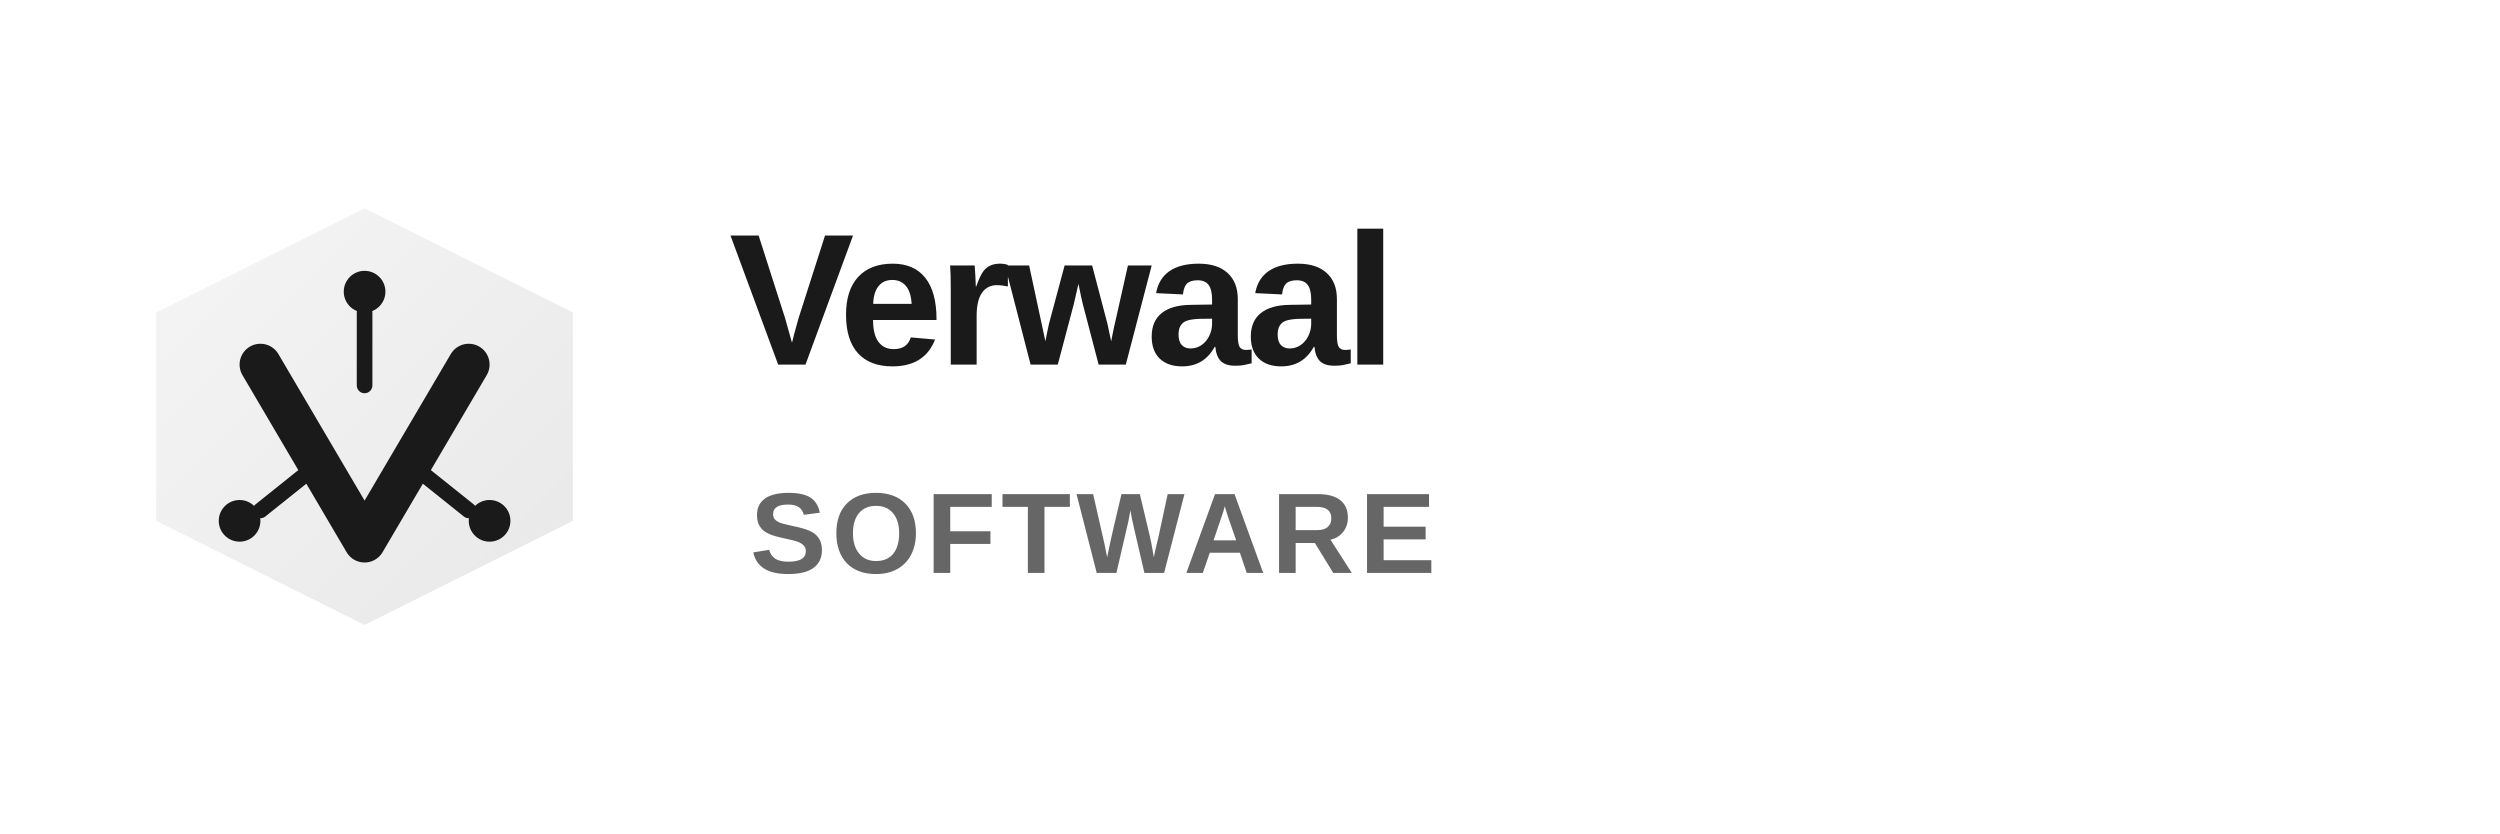
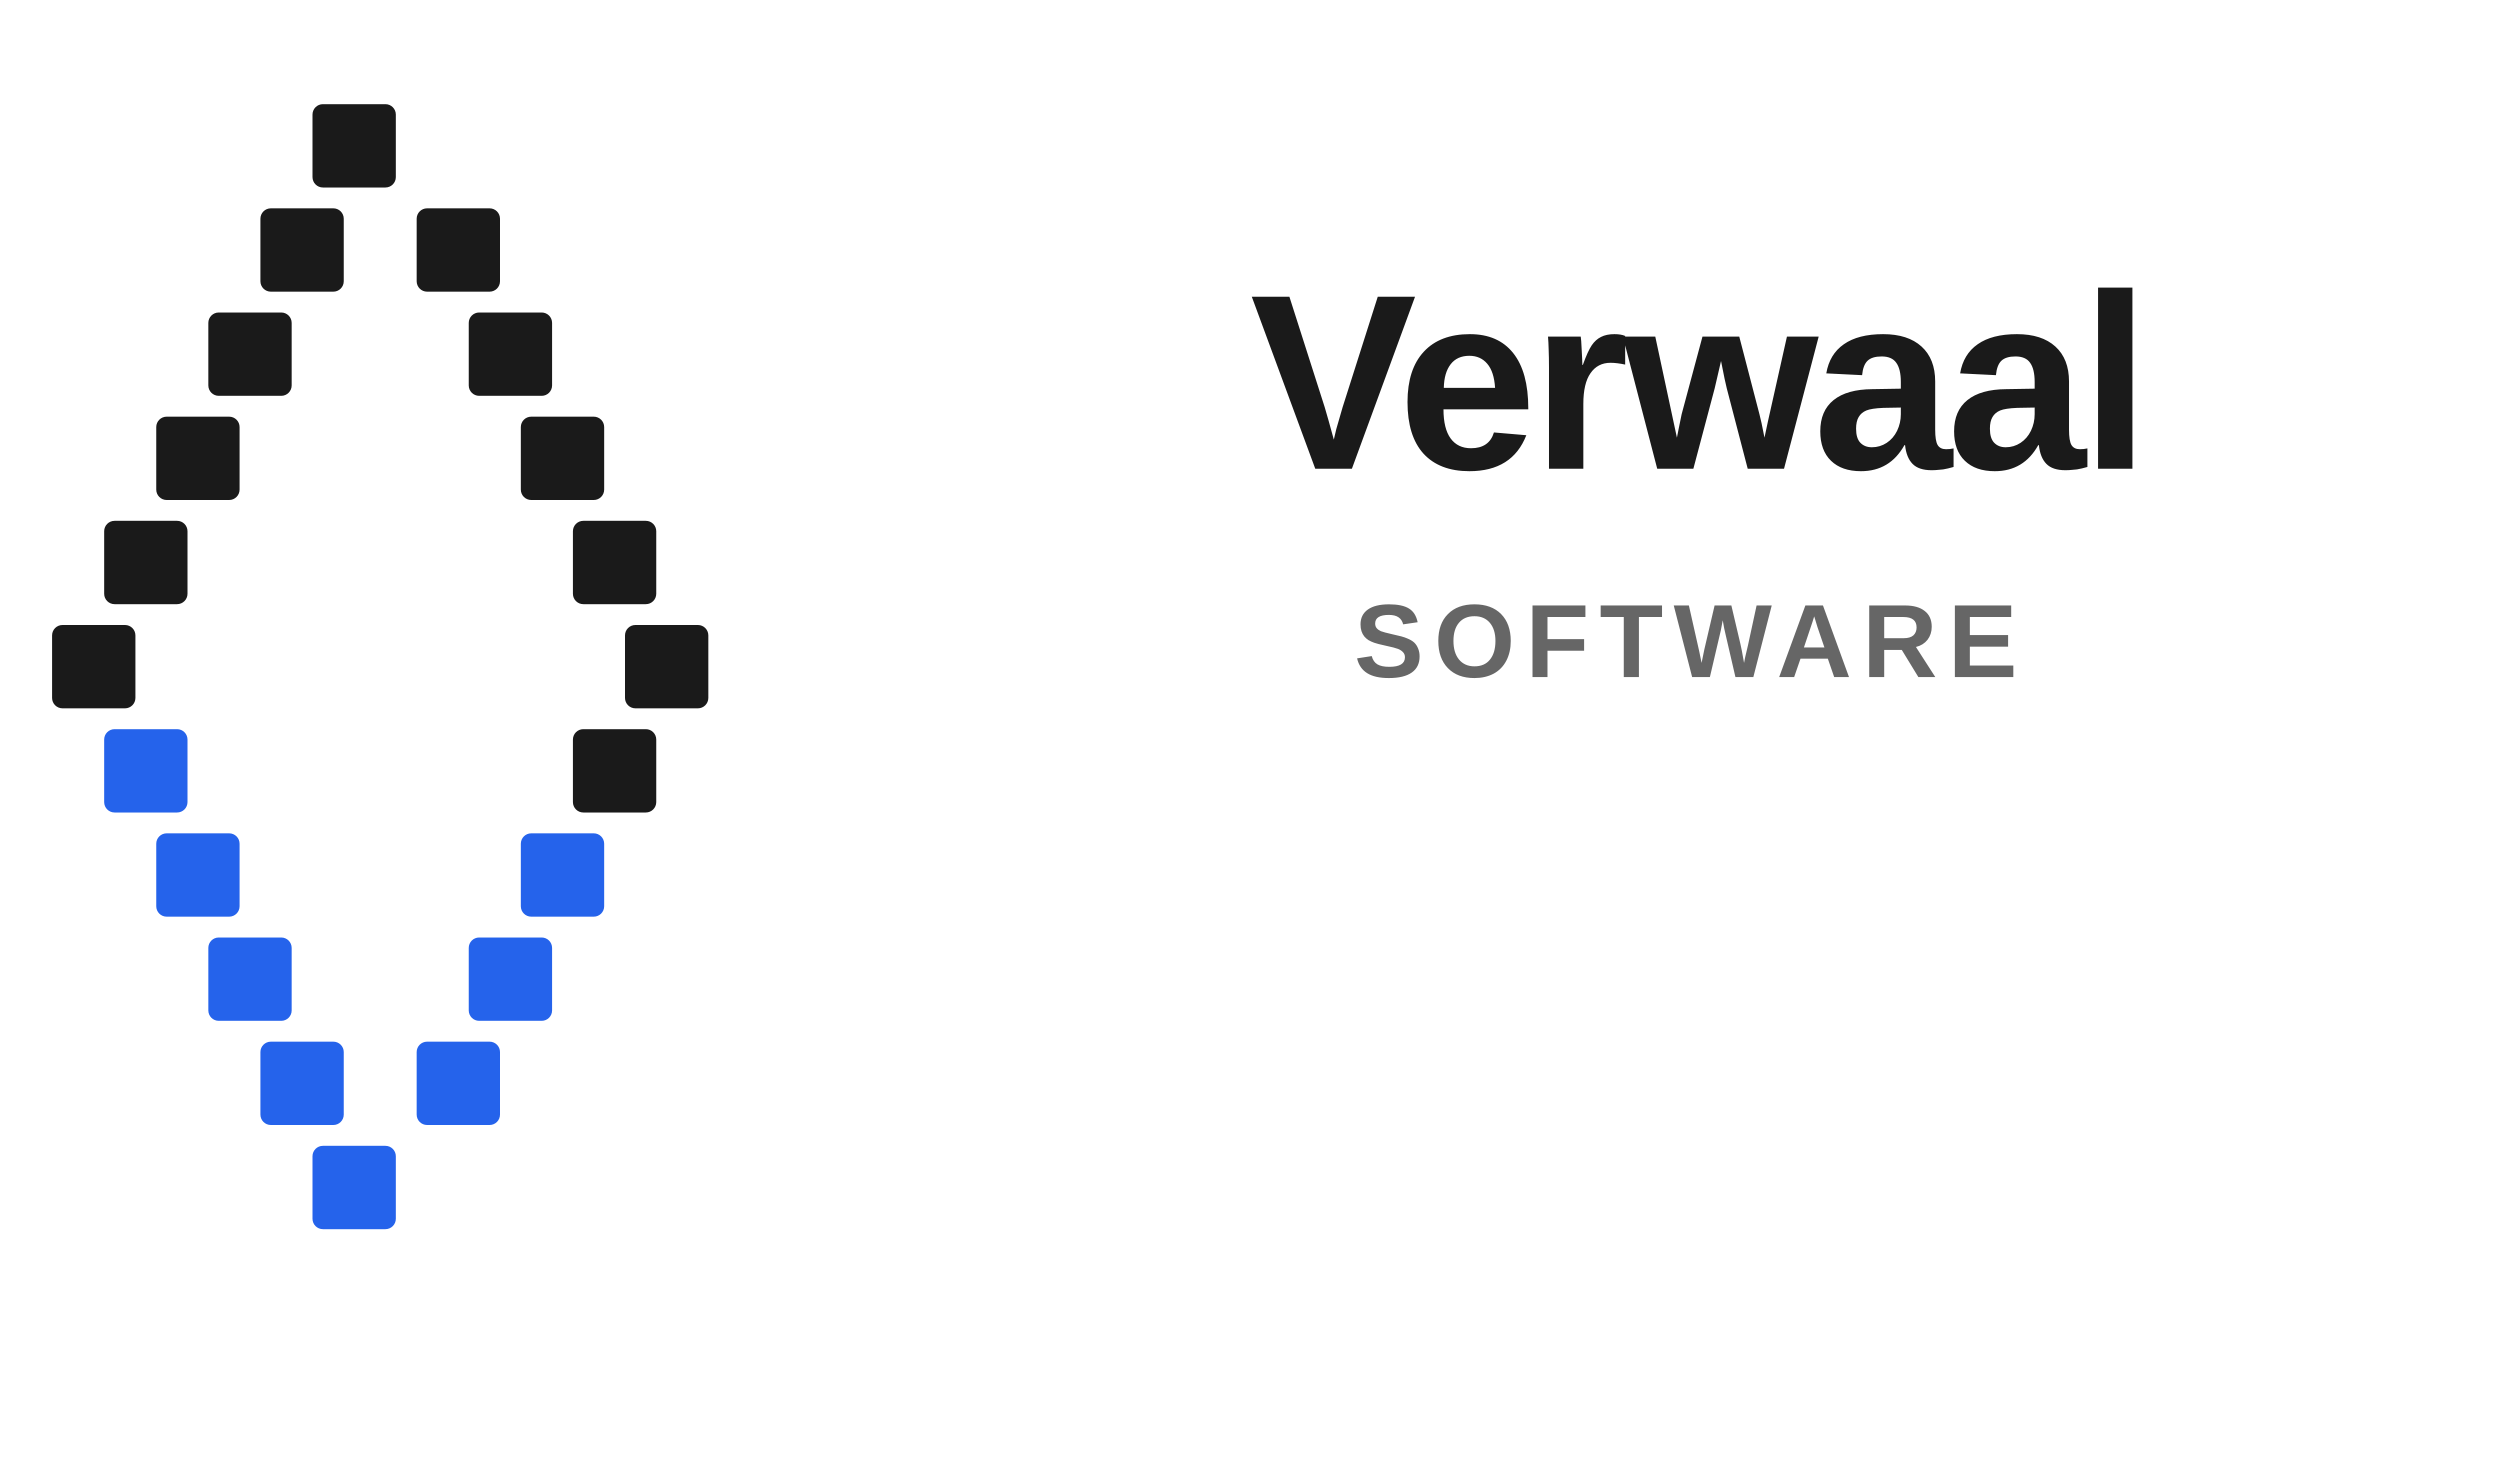
- <svg xmlns="http://www.w3.org/2000/svg" viewBox="0 0 240 80" preserveAspectRatio="xMidYMid meet" fill="none">
+ <svg xmlns="http://www.w3.org/2000/svg" viewBox="0 0 240 140" preserveAspectRatio="xMidYMid meet">
  <defs>
-     <linearGradient id="lightGrad" x1="0%" y1="0%" x2="100%" y2="100%">
-       <stop offset="0%" stop-color="#f5f5f5" />
-       <stop offset="100%" stop-color="#e8e8e8" />
-     </linearGradient>
+     <style>
+             .dot-dark { fill: #1a1a1a; }
+             .dot-accent { fill: #2563EB; }
+         </style>
  </defs>
-   <g transform="translate(15, 20)">
-     <path d="M20 0L40 10V30L20 40L0 30V10L20 0Z" fill="url(#lightGrad)" />
-     <path d="M10 15L20 32L30 15" stroke="#1a1a1a" stroke-width="4" stroke-linecap="round" stroke-linejoin="round" />
-     <circle cx="20" cy="8" r="2" fill="#1a1a1a" />
-     <circle cx="8" cy="30" r="2" fill="#1a1a1a" />
-     <circle cx="32" cy="30" r="2" fill="#1a1a1a" />
-     <line x1="20" y1="10" x2="20" y2="17" stroke="#1a1a1a" stroke-width="1.5" stroke-linecap="round" />
-     <line x1="10" y1="29" x2="15" y2="25" stroke="#1a1a1a" stroke-width="1.5" stroke-linecap="round" />
-     <line x1="30" y1="29" x2="25" y2="25" stroke="#1a1a1a" stroke-width="1.5" stroke-linecap="round" />
-   </g>
-   <text x="70" y="35" font-family="Segoe UI, Arial, sans-serif" font-size="18" font-weight="700" fill="#1a1a1a" letter-spacing="-0.5">Verwaal</text>
-   <text x="72" y="55" font-family="Segoe UI, Arial, sans-serif" font-size="11" font-weight="600" fill="#666" letter-spacing="0.5">SOFTWARE</text>
+   <rect class="dot-dark" x="30" y="10" width="8" height="8" rx="1" />
+   <rect class="dot-dark" x="25" y="20" width="8" height="8" rx="1" />
+   <rect class="dot-dark" x="40" y="20" width="8" height="8" rx="1" />
+   <rect class="dot-dark" x="20" y="30" width="8" height="8" rx="1" />
+   <rect class="dot-dark" x="45" y="30" width="8" height="8" rx="1" />
+   <rect class="dot-dark" x="15" y="40" width="8" height="8" rx="1" />
+   <rect class="dot-dark" x="50" y="40" width="8" height="8" rx="1" />
+   <rect class="dot-dark" x="10" y="50" width="8" height="8" rx="1" />
+   <rect class="dot-dark" x="55" y="50" width="8" height="8" rx="1" />
+   <rect class="dot-dark" x="5" y="60" width="8" height="8" rx="1" />
+   <rect class="dot-dark" x="60" y="60" width="8" height="8" rx="1" />
+   <rect class="dot-accent" x="10" y="70" width="8" height="8" rx="1" />
+   <rect class="dot-dark" x="55" y="70" width="8" height="8" rx="1" />
+   <rect class="dot-accent" x="15" y="80" width="8" height="8" rx="1" />
+   <rect class="dot-accent" x="50" y="80" width="8" height="8" rx="1" />
+   <rect class="dot-accent" x="20" y="90" width="8" height="8" rx="1" />
+   <rect class="dot-accent" x="45" y="90" width="8" height="8" rx="1" />
+   <rect class="dot-accent" x="25" y="100" width="8" height="8" rx="1" />
+   <rect class="dot-accent" x="40" y="100" width="8" height="8" rx="1" />
+   <rect class="dot-accent" x="30" y="110" width="8" height="8" rx="1" />
+   <text x="120" y="45" font-family="-apple-system, BlinkMacSystemFont, 'Segoe UI', Arial, sans-serif" font-size="24" font-weight="700" fill="#1a1a1a" letter-spacing="-0.5">Verwaal</text>
+   <text x="130" y="65" font-family="-apple-system, BlinkMacSystemFont, 'Segoe UI', Arial, sans-serif" font-size="10" font-weight="600" fill="#666" letter-spacing="1">SOFTWARE</text>
</svg>
